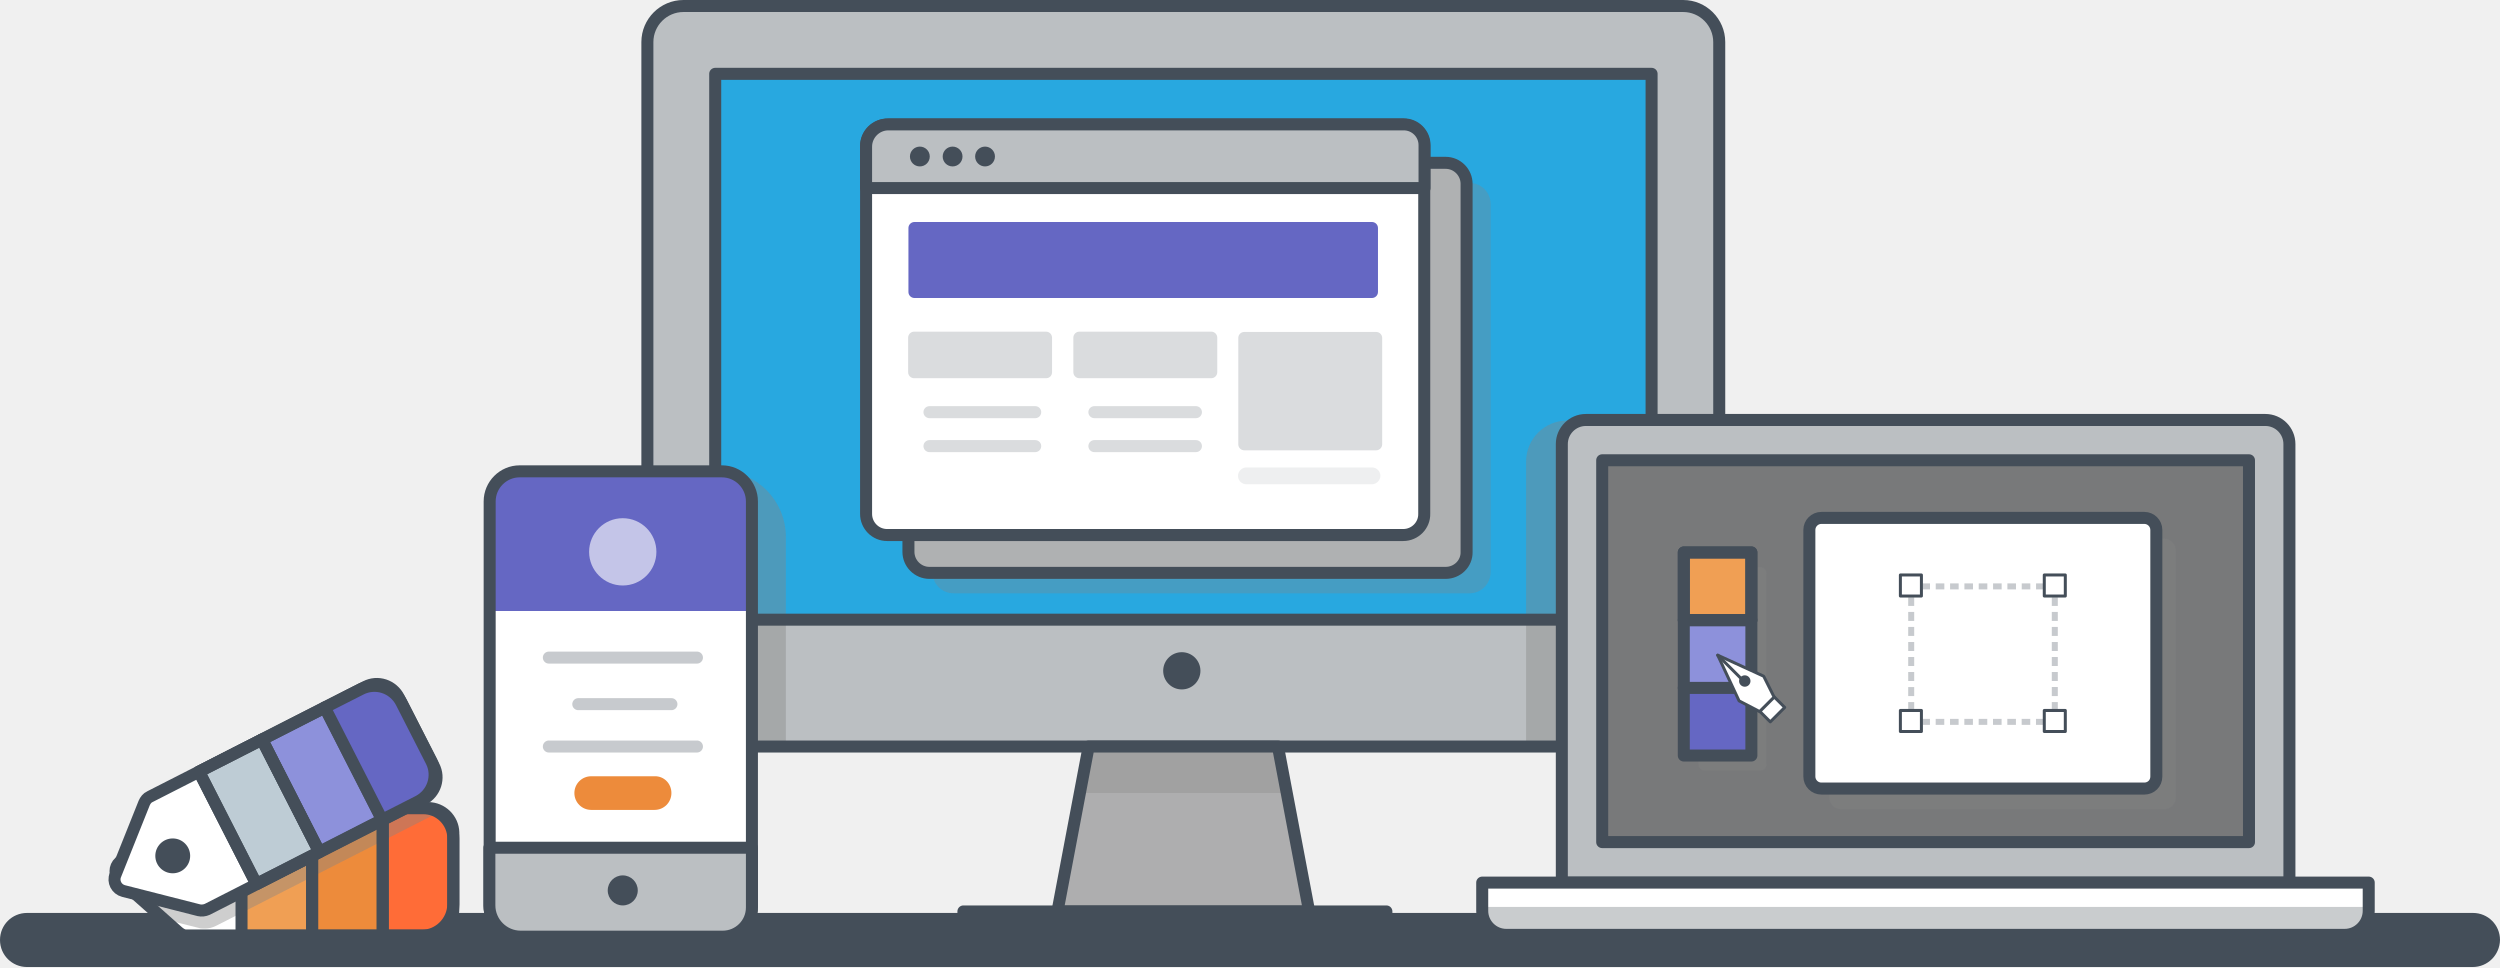
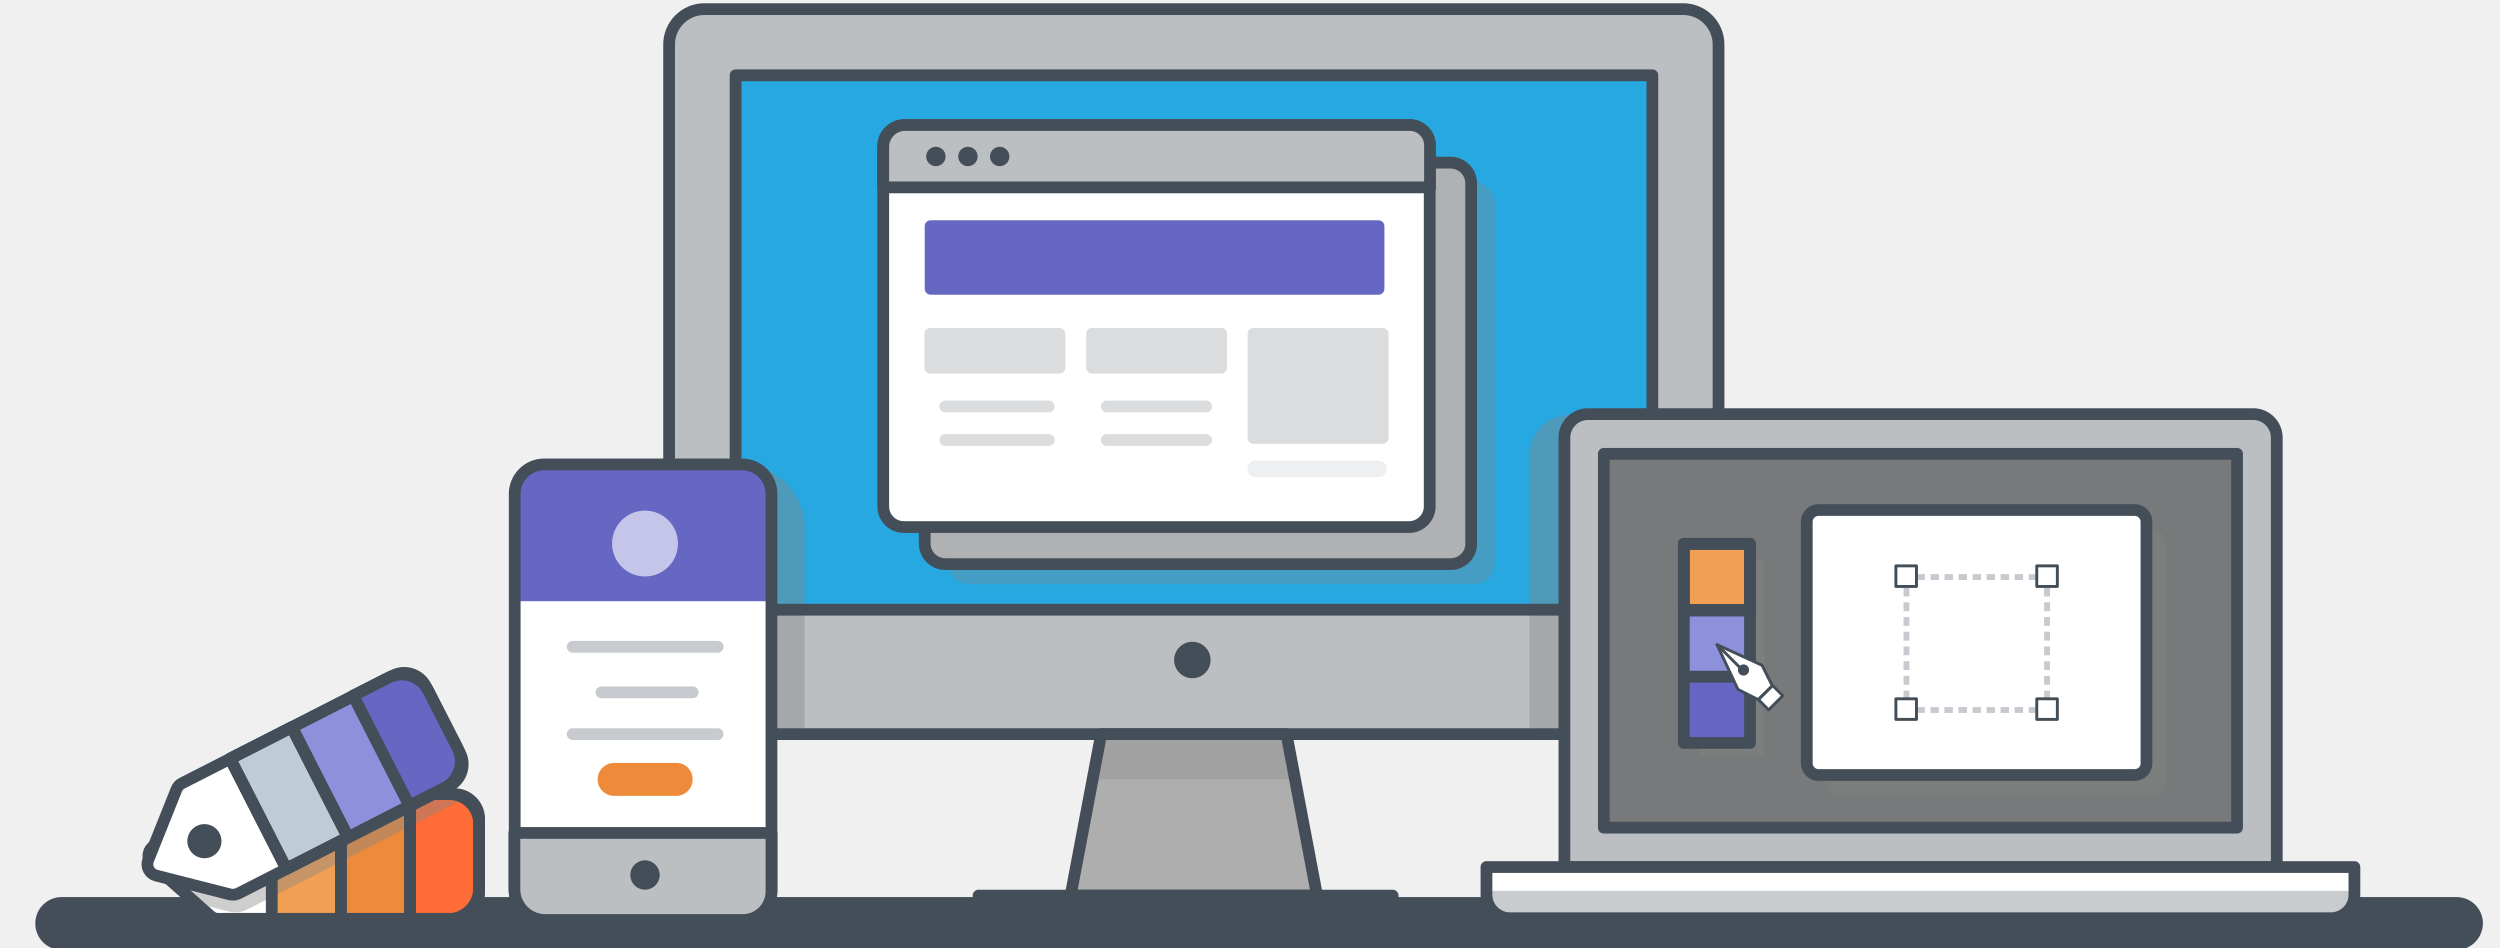
- <svg xmlns="http://www.w3.org/2000/svg" id="uuid-5298180a-b896-4d8e-b51a-ce39d5040d5b" viewBox="0 0 832.2 321.9">
-   <defs>
-     <style>.uuid-0c64a3f0-cc02-4223-9734-7c6dc0af2a8a{stroke-dasharray:0 0 2.86 1.91;}.uuid-0c64a3f0-cc02-4223-9734-7c6dc0af2a8a,.uuid-e89e1d48-c19d-4d78-9aad-c9f06a4ba90b,.uuid-7ff6acec-853a-4e4e-9878-eda67b454932,.uuid-60924209-a1f8-48b0-9fb5-517990565db5,.uuid-36cf0c5a-a401-498e-9562-919ac59bca23,.uuid-688803f9-886e-4385-ba9e-add96bbf9ba6,.uuid-5ac65350-83bb-42b7-b7aa-df0e2de6d9ee,.uuid-a165a644-4f64-4630-bb63-84650aecbaec,.uuid-a547f7ce-e13c-4e94-8025-146665073651,.uuid-a56f6151-33b2-4917-9013-3a1162403819,.uuid-295037f6-5266-486e-bb8b-fa12faffaee8{stroke:#444e59;stroke-linejoin:round;}.uuid-0c64a3f0-cc02-4223-9734-7c6dc0af2a8a,.uuid-e89e1d48-c19d-4d78-9aad-c9f06a4ba90b,.uuid-7ff6acec-853a-4e4e-9878-eda67b454932,.uuid-60924209-a1f8-48b0-9fb5-517990565db5,.uuid-688803f9-886e-4385-ba9e-add96bbf9ba6,.uuid-5ac65350-83bb-42b7-b7aa-df0e2de6d9ee,.uuid-a165a644-4f64-4630-bb63-84650aecbaec,.uuid-a547f7ce-e13c-4e94-8025-146665073651,.uuid-a56f6151-33b2-4917-9013-3a1162403819,.uuid-295037f6-5266-486e-bb8b-fa12faffaee8{fill:none;}.uuid-0c64a3f0-cc02-4223-9734-7c6dc0af2a8a,.uuid-7ff6acec-853a-4e4e-9878-eda67b454932,.uuid-a56f6151-33b2-4917-9013-3a1162403819{stroke-width:2px;}.uuid-e89e1d48-c19d-4d78-9aad-c9f06a4ba90b,.uuid-36cf0c5a-a401-498e-9562-919ac59bca23,.uuid-688803f9-886e-4385-ba9e-add96bbf9ba6,.uuid-5ac65350-83bb-42b7-b7aa-df0e2de6d9ee,.uuid-a165a644-4f64-4630-bb63-84650aecbaec,.uuid-a547f7ce-e13c-4e94-8025-146665073651{stroke-linecap:round;}.uuid-7ff6acec-853a-4e4e-9878-eda67b454932{stroke-dasharray:0 0 3 2;}.uuid-915eb2fc-5401-4a36-a22b-f253a2f3b394{opacity:.09;}.uuid-902a47df-aad2-4954-a3f6-5cf193a59660{fill:#ed8b3b;}.uuid-ffc5a39e-2e8a-4590-91d6-fa1b9f55914d,.uuid-02235f91-4217-482a-846a-f80f785adc3f{fill:#fff;}.uuid-82128440-60b4-457b-acb8-e774f9f66f5c{fill:#f09f54;}.uuid-7989f89c-44a5-4648-8f17-f6aa468c06c6{fill:#ff6c37;}.uuid-fcc6a83a-b794-472f-b13f-334472e442a2{fill:#6567c3;}.uuid-818088cf-55a1-4c69-9700-3eb48616149d{fill:#8d91db;}.uuid-ec01daae-133e-4a29-a89f-726ca0e90272{fill:#aeaeaf;}.uuid-2ffe7488-fa2a-40a3-a46b-0b8ff4a09c7d,.uuid-c3b1f618-4569-40dc-ac31-d975914eadae{fill:#bbbfc2;}.uuid-21e450ec-3872-4ac1-8796-c37b5204b019{fill:#afb1b2;}.uuid-c3b62adf-42b6-4d67-9edd-186690454805,.uuid-92a28b30-c589-4183-ae68-5dc424f00936{fill:#444e59;}.uuid-10234ad0-addd-486d-96ea-c326bf44363d{fill:#28a8e0;}.uuid-09b85e48-3903-4506-b269-895b28fa5dac{opacity:.32;}.uuid-09b85e48-3903-4506-b269-895b28fa5dac,.uuid-92a28b30-c589-4183-ae68-5dc424f00936,.uuid-3c13e96e-a7bf-4e48-91a4-6858bca486b5,.uuid-c3b1f618-4569-40dc-ac31-d975914eadae,.uuid-02235f91-4217-482a-846a-f80f785adc3f,.uuid-645969bd-2518-4f04-b0ca-f00c00e48b3a,.uuid-a165a644-4f64-4630-bb63-84650aecbaec,.uuid-a547f7ce-e13c-4e94-8025-146665073651{isolation:isolate;}.uuid-09b85e48-3903-4506-b269-895b28fa5dac,.uuid-645969bd-2518-4f04-b0ca-f00c00e48b3a{fill:#848484;}.uuid-92a28b30-c589-4183-ae68-5dc424f00936,.uuid-a165a644-4f64-4630-bb63-84650aecbaec,.uuid-975bc187-01ec-415a-91c8-05d28c9ce731{opacity:.2;}.uuid-36cf0c5a-a401-498e-9562-919ac59bca23{fill:#beccd5;}.uuid-36cf0c5a-a401-498e-9562-919ac59bca23,.uuid-688803f9-886e-4385-ba9e-add96bbf9ba6{stroke-width:4px;}.uuid-3c13e96e-a7bf-4e48-91a4-6858bca486b5{fill:#5d5d5d;opacity:.71;}.uuid-c3b1f618-4569-40dc-ac31-d975914eadae{opacity:.8;}.uuid-02235f91-4217-482a-846a-f80f785adc3f{opacity:.62;}.uuid-645969bd-2518-4f04-b0ca-f00c00e48b3a{opacity:.4;}.uuid-5ac65350-83bb-42b7-b7aa-df0e2de6d9ee,.uuid-a165a644-4f64-4630-bb63-84650aecbaec,.uuid-a547f7ce-e13c-4e94-8025-146665073651{stroke-width:4px;}.uuid-e5ab82b3-4a0f-455e-8196-75148b1710df,.uuid-a547f7ce-e13c-4e94-8025-146665073651{opacity:.3;}.uuid-295037f6-5266-486e-bb8b-fa12faffaee8{stroke-width:1px;}</style>
-   </defs>
-   <path class="uuid-c3b62adf-42b6-4d67-9edd-186690454805" d="M823.1,321.9H9c-5,0-9-4-9-9H0c0-5,4-9,9-9H823.2c5,0,9,4,9,9h0c-.1,5-4.1,9-9.1,9Z" />
+ <svg xmlns="http://www.w3.org/2000/svg" version="1.1" id="uuid-5298180a-b896-4d8e-b51a-ce39d5040d5b" x="0px" y="0px" viewBox="0 0 850 322" style="enable-background:new 0 0 850 322;" xml:space="preserve">
+   <style type="text/css">
+ 	.st0{fill:#444E59;}
+ 	.st1{fill:#BBBFC2;}
+ 	.st2{fill:#28A8E0;}
+ 	.st3{opacity:0.4;fill:#848484;enable-background:new    ;}
+ 	.st4{fill:none;stroke:#444E59;stroke-width:4;stroke-linecap:round;stroke-linejoin:round;}
+ 	.st5{opacity:0.32;fill:#848484;enable-background:new    ;}
+ 	.st6{fill:#AFB1B2;}
+ 	.st7{fill:#AEAEAF;}
+ 	.st8{fill:#FFFFFF;}
+ 	.st9{fill:#6567C3;}
+ 	.st10{opacity:0.2;fill:#444E59;enable-background:new    ;}
+ 	
+ 		.st11{opacity:0.2;fill:none;stroke:#444E59;stroke-width:4;stroke-linecap:round;stroke-linejoin:round;enable-background:new    ;}
+ 	.st12{opacity:0.2;}
+ 	.st13{opacity:9.000000e-02;}
+ 	.st14{fill:#F09F54;}
+ 	.st15{fill:#ED8B3B;}
+ 	.st16{fill:#FF6C37;}
+ 	.st17{fill:#8D91DB;}
+ 	.st18{fill:#BECCD5;stroke:#444E59;stroke-width:4;stroke-linecap:round;stroke-linejoin:round;}
+ 	
+ 		.st19{opacity:0.3;fill:none;stroke:#444E59;stroke-width:4;stroke-linecap:round;stroke-linejoin:round;enable-background:new    ;}
+ 	.st20{opacity:0.62;fill:#FFFFFF;enable-background:new    ;}
+ 	.st21{opacity:0.71;fill:#5D5D5D;enable-background:new    ;}
+ 	.st22{opacity:0.8;fill:#BBBFC2;enable-background:new    ;}
+ 	.st23{opacity:0.3;}
+ 	.st24{fill:none;stroke:#444E59;stroke-width:2;stroke-linejoin:round;}
+ 	.st25{fill:none;stroke:#444E59;stroke-width:2;stroke-linejoin:round;stroke-dasharray:0,0,2.86,1.91;}
+ 	.st26{fill:none;stroke:#444E59;stroke-width:2;stroke-linejoin:round;stroke-dasharray:0,0,3,2;}
+ 	.st27{fill:none;stroke:#444E59;stroke-linejoin:round;}
+ 	.st28{fill:none;stroke:#444E59;stroke-linecap:round;stroke-linejoin:round;}
+ </style>
+   <path class="st0" d="M835.1,323H21c-5,0-9-4-9-9l0,0c0-5,4-9,9-9h814.2c5,0,9,4,9,9l0,0C844.1,319,840.1,323,835.1,323L835.1,323z" />
  <g>
-     <rect class="uuid-c3b62adf-42b6-4d67-9edd-186690454805" x="320.7" y="303.4" width="140.8" height="8.4" />
+     <rect x="332.7" y="304.5" class="st0" width="140.8" height="8.4" />
    <g>
-       <path class="uuid-2ffe7488-fa2a-40a3-a46b-0b8ff4a09c7d" d="M559.3,248.5H227.1c-6.6,0-12-5.4-12-12V14c0-6.6,5.4-12,12-12h332.2c6.6,0,12,5.4,12,12V236.4c0,6.7-5.3,12.1-12,12.1Z" />
-       <rect class="uuid-10234ad0-addd-486d-96ea-c326bf44363d" x="237.59" y="24.58" width="312.6" height="181.7" />
-       <path class="uuid-645969bd-2518-4f04-b0ca-f00c00e48b3a" d="M560.1,248.5h-52.1v-94.8c0-7.6,6.1-13.7,13.7-13.7h38.4v108.5h0Z" />
-       <path class="uuid-645969bd-2518-4f04-b0ca-f00c00e48b3a" d="M240.4,156.9h-25.3v74.7c0,9.3,8,16.9,17.4,16.9h29.1v-70c-.1-11.7-9.6-21.6-21.2-21.6Z" />
-       <path class="uuid-5ac65350-83bb-42b7-b7aa-df0e2de6d9ee" d="M560.3,248.5H227.5c-6.6,0-12-5.4-12-12V14c0-6.6,5.4-12,12-12h332.8c6.6,0,12,5.4,12,12V236.4c0,6.7-5.4,12.1-12,12.1Z" />
-       <rect class="uuid-5ac65350-83bb-42b7-b7aa-df0e2de6d9ee" x="238.08" y="24.58" width="311.7" height="181.7" />
+       <path class="st1" d="M571.3,249.6H239.1c-6.6,0-12-5.4-12-12V15.1c0-6.6,5.4-12,12-12h332.2c6.6,0,12,5.4,12,12v222.4    C583.3,244.1,578,249.6,571.3,249.6L571.3,249.6z" />
+       <rect x="249.6" y="25.6" class="st2" width="312.6" height="181.7" />
+       <path class="st3" d="M572.1,249.6H520v-94.8c0-7.6,6.1-13.7,13.7-13.7h38.4V249.6L572.1,249.6z" />
+       <path class="st3" d="M252.4,157.9h-25.3v74.7c0,9.3,8,16.9,17.4,16.9h29.1v-70C273.5,167.8,264,157.9,252.4,157.9L252.4,157.9z" />
+       <path class="st4" d="M572.3,249.6H239.5c-6.6,0-12-5.4-12-12V15.1c0-6.6,5.4-12,12-12h332.8c6.6,0,12,5.4,12,12v222.4    C584.3,244.1,578.9,249.6,572.3,249.6z" />
+       <rect x="250.1" y="25.6" class="st4" width="311.7" height="181.7" />
    </g>
-     <path class="uuid-09b85e48-3903-4506-b269-895b28fa5dac" d="M489.2,197.5h-171.8c-3.9,0-7-3.2-7-7V67.9c0-3.9,3.2-7,7-7h171.8c3.9,0,7,3.2,7,7v122.5c0,3.9-3.1,7.1-7,7.1Z" />
-     <path class="uuid-21e450ec-3872-4ac1-8796-c37b5204b019" d="M481.2,190.7h-171.8c-3.9,0-7-3.2-7-7V61.2c0-3.9,3.2-7,7-7h171.8c3.9,0,7,3.2,7,7v122.5c.1,3.9-3.1,7-7,7Z" />
-     <path class="uuid-5ac65350-83bb-42b7-b7aa-df0e2de6d9ee" d="M481.2,190.7h-171.8c-3.9,0-7-3.2-7-7V61.2c0-3.9,3.2-7,7-7h171.8c3.9,0,7,3.2,7,7v122.5c.1,3.9-3.1,7-7,7Z" />
-     <polygon class="uuid-ec01daae-133e-4a29-a89f-726ca0e90272" points="435.8 303.4 352 303.4 362.4 248.5 425.4 248.5 435.8 303.4" />
-     <polygon class="uuid-09b85e48-3903-4506-b269-895b28fa5dac" points="428.2 264 425.4 248.5 362.4 248.5 359.6 264 428.2 264" />
-     <polygon class="uuid-5ac65350-83bb-42b7-b7aa-df0e2de6d9ee" points="435.8 303.4 352 303.4 362.4 248.5 425.4 248.5 435.8 303.4" />
-     <rect class="uuid-5ac65350-83bb-42b7-b7aa-df0e2de6d9ee" x="320.7" y="303.4" width="140.8" height="8.4" />
-     <circle class="uuid-c3b62adf-42b6-4d67-9edd-186690454805" cx="393.4" cy="223.3" r="6.2" />
-     <path class="uuid-ffc5a39e-2e8a-4590-91d6-fa1b9f55914d" d="M467.1,178.1h-171.8c-3.9,0-7-3.2-7-7V48.5c0-3.9,3.2-7,7-7h171.8c3.9,0,7,3.2,7,7v122.5c.1,3.9-3.1,7.1-7,7.1Z" />
-     <path class="uuid-5ac65350-83bb-42b7-b7aa-df0e2de6d9ee" d="M467.1,178.1h-171.8c-3.9,0-7-3.2-7-7V48.5c0-3.9,3.2-7,7-7h171.8c3.9,0,7,3.2,7,7v122.5c.1,3.9-3.1,7.1-7,7.1Z" />
-     <path class="uuid-2ffe7488-fa2a-40a3-a46b-0b8ff4a09c7d" d="M474.2,62.6h-185.9v-13.8c0-4,3.3-7.4,7.4-7.4h171.6c3.8,0,6.9,3.1,6.9,6.9v14.3Z" />
-     <path class="uuid-5ac65350-83bb-42b7-b7aa-df0e2de6d9ee" d="M474.2,62.6h-185.9v-13.8c0-4,3.3-7.4,7.4-7.4h171.6c3.8,0,6.9,3.1,6.9,6.9v14.3Z" />
+     <path class="st5" d="M501.2,198.6H329.4c-3.9,0-7-3.2-7-7V69c0-3.9,3.2-7,7-7h171.8c3.9,0,7,3.2,7,7v122.5   C508.2,195.3,505.1,198.6,501.2,198.6z" />
+     <path class="st6" d="M493.2,191.8H321.4c-3.9,0-7-3.2-7-7V62.3c0-3.9,3.2-7,7-7h171.8c3.9,0,7,3.2,7,7v122.5   C500.3,188.6,497.1,191.8,493.2,191.8z" />
+     <path class="st4" d="M493.2,191.8H321.4c-3.9,0-7-3.2-7-7V62.3c0-3.9,3.2-7,7-7h171.8c3.9,0,7,3.2,7,7v122.5   C500.3,188.6,497.1,191.8,493.2,191.8z" />
+     <polygon class="st7" points="447.8,304.5 364,304.5 374.4,249.6 437.4,249.6  " />
+     <polygon class="st5" points="440.2,265 437.4,249.6 374.4,249.6 371.6,265  " />
+     <polygon class="st4" points="447.8,304.5 364,304.5 374.4,249.6 437.4,249.6  " />
+     <rect x="332.7" y="304.5" class="st4" width="140.8" height="8.4" />
+     <circle class="st0" cx="405.4" cy="224.4" r="6.2" />
+     <path class="st8" d="M479.1,179.2H307.3c-3.9,0-7-3.2-7-7V49.6c0-3.9,3.2-7,7-7h171.8c3.9,0,7,3.2,7,7v122.5   C486.2,175.9,483,179.2,479.1,179.2L479.1,179.2z" />
+     <path class="st4" d="M479.1,179.2H307.3c-3.9,0-7-3.2-7-7V49.6c0-3.9,3.2-7,7-7h171.8c3.9,0,7,3.2,7,7v122.5   C486.2,175.9,483,179.2,479.1,179.2L479.1,179.2z" />
+     <path class="st1" d="M486.2,63.7H300.3V49.9c0-4,3.3-7.4,7.4-7.4h171.6c3.8,0,6.9,3.1,6.9,6.9V63.7z" />
+     <path class="st4" d="M486.2,63.7H300.3V49.9c0-4,3.3-7.4,7.4-7.4h171.6c3.8,0,6.9,3.1,6.9,6.9V63.7z" />
    <g>
-       <circle class="uuid-c3b62adf-42b6-4d67-9edd-186690454805" cx="306.2" cy="52.1" r="3.3" />
-       <circle class="uuid-c3b62adf-42b6-4d67-9edd-186690454805" cx="317.1" cy="52.1" r="3.3" />
-       <circle class="uuid-c3b62adf-42b6-4d67-9edd-186690454805" cx="327.9" cy="52.1" r="3.3" />
+       <circle class="st0" cx="318.2" cy="53.2" r="3.3" />
+       <circle class="st0" cx="329.1" cy="53.2" r="3.3" />
+       <circle class="st0" cx="339.9" cy="53.2" r="3.3" />
    </g>
-     <path class="uuid-fcc6a83a-b794-472f-b13f-334472e442a2" d="M456.7,99.2h-152.3c-1.1,0-2-.9-2-2v-21.3c0-1.1,.9-2,2-2h152.3c1.1,0,2,.9,2,2v21.3c0,1.1-.9,2-2,2Z" />
+     <path class="st9" d="M468.7,100.2H316.4c-1.1,0-2-0.9-2-2V76.9c0-1.1,0.9-2,2-2h152.3c1.1,0,2,0.9,2,2v21.3   C470.7,99.3,469.8,100.2,468.7,100.2z" />
    <g>
-       <path class="uuid-92a28b30-c589-4183-ae68-5dc424f00936" d="M348.2,125.9h-43.9c-1.1,0-2-.9-2-2v-11.5c0-1.1,.9-2,2-2h43.9c1.1,0,2,.9,2,2v11.5c0,1.1-.8,2-2,2Z" />
-       <line class="uuid-a165a644-4f64-4630-bb63-84650aecbaec" x1="309.4" y1="137.2" x2="344.6" y2="137.2" />
-       <line class="uuid-a165a644-4f64-4630-bb63-84650aecbaec" x1="309.4" y1="148.5" x2="344.6" y2="148.5" />
+       <path class="st10" d="M360.2,127h-43.9c-1.1,0-2-0.9-2-2v-11.5c0-1.1,0.9-2,2-2h43.9c1.1,0,2,0.9,2,2V125    C362.2,126.1,361.4,127,360.2,127z" />
+       <line class="st11" x1="321.4" y1="138.2" x2="356.6" y2="138.2" />
+       <line class="st11" x1="321.4" y1="149.6" x2="356.6" y2="149.6" />
    </g>
    <g>
-       <path class="uuid-92a28b30-c589-4183-ae68-5dc424f00936" d="M403.2,125.9h-43.9c-1.1,0-2-.9-2-2v-11.5c0-1.1,.9-2,2-2h43.9c1.1,0,2,.9,2,2v11.5c0,1.1-.9,2-2,2Z" />
-       <line class="uuid-a165a644-4f64-4630-bb63-84650aecbaec" x1="364.3" y1="137.2" x2="398.1" y2="137.2" />
-       <line class="uuid-a165a644-4f64-4630-bb63-84650aecbaec" x1="364.3" y1="148.5" x2="398.1" y2="148.5" />
+       <path class="st10" d="M415.2,127h-43.9c-1.1,0-2-0.9-2-2v-11.5c0-1.1,0.9-2,2-2h43.9c1.1,0,2,0.9,2,2V125    C417.2,126.1,416.3,127,415.2,127z" />
+       <line class="st11" x1="376.3" y1="138.2" x2="410.1" y2="138.2" />
+       <line class="st11" x1="376.3" y1="149.6" x2="410.1" y2="149.6" />
    </g>
-     <g class="uuid-975bc187-01ec-415a-91c8-05d28c9ce731">
-       <path class="uuid-c3b62adf-42b6-4d67-9edd-186690454805" d="M458.1,149.9h-43.9c-1.1,0-2-.9-2-2v-35.4c0-1.1,.9-2,2-2h43.9c1.1,0,2,.9,2,2v35.4c0,1.1-.9,2-2,2Z" />
+     <g class="st12">
+       <path class="st0" d="M470.1,150.9h-43.9c-1.1,0-2-0.9-2-2v-35.4c0-1.1,0.9-2,2-2h43.9c1.1,0,2,0.9,2,2v35.4    C472.1,150.1,471.2,150.9,470.1,150.9z" />
    </g>
-     <g class="uuid-915eb2fc-5401-4a36-a22b-f253a2f3b394">
-       <path class="uuid-c3b62adf-42b6-4d67-9edd-186690454805" d="M456.7,161.2h-41.8c-1.6,0-2.8-1.3-2.8-2.8s1.3-2.8,2.8-2.8h41.8c1.6,0,2.8,1.3,2.8,2.8s-1.3,2.8-2.8,2.8Z" />
+     <g class="st13">
+       <path class="st0" d="M468.7,162.2h-41.8c-1.6,0-2.8-1.3-2.8-2.8s1.3-2.8,2.8-2.8h41.8c1.6,0,2.8,1.3,2.8,2.8    S470.2,162.2,468.7,162.2z" />
    </g>
  </g>
  <g>
    <g>
-       <path class="uuid-ffc5a39e-2e8a-4590-91d6-fa1b9f55914d" d="M142.5,269H61.9c-1,0-1.9,.3-2.6,1l-19.5,17c-1.8,1.6-1.8,4.4,0,5.9l19.5,17.3c.7,.6,1.6,1.2,2.6,1.2h80.6c4.6,0,8.4-4.2,8.4-8.8v-25.5c-.1-4.4-3.8-8.1-8.4-8.1Zm-82.8,25.9c-2.7,0-5-2.2-5-5s2.2-5,5-5,5,2.2,5,5-2.2,5-5,5Z" />
-       <rect class="uuid-82128440-60b4-457b-acb8-e774f9f66f5c" x="80.4" y="269" width="23.5" height="42.5" />
-       <rect class="uuid-902a47df-aad2-4954-a3f6-5cf193a59660" x="103.9" y="269" width="23.5" height="42.5" />
-       <path class="uuid-7989f89c-44a5-4648-8f17-f6aa468c06c6" d="M140.4,311.5h-13v-42.5h13.4c5.5,0,10.1,4.5,10.1,10.1v22c-.1,5.7-4.8,10.4-10.5,10.4Z" />
-       <path class="uuid-645969bd-2518-4f04-b0ca-f00c00e48b3a" d="M144.7,271.1c-.4-.1-.8-.1-1.2-.1H62.9c-1,0-1.9,.3-2.6,1l-19.5,17c-1.8,1.6-1.8,4.4,0,5.9l12.2,10.7,13.2,3.3c.6,.2,1.3,.2,2,.2,1.3,0,2.5-.3,3.7-.9l71.8-36.6c.3-.1,.7-.3,1-.5Zm-84,25.8c-2.7,0-5-2.2-5-5s2.2-5,5-5,5,2.2,5,5-2.2,5-5,5Z" />
-       <path class="uuid-5ac65350-83bb-42b7-b7aa-df0e2de6d9ee" d="M142.5,269H61.9c-1,0-1.9,.3-2.6,1l-19.5,17c-1.8,1.6-1.8,4.4,0,5.9l19.5,17.3c.7,.6,1.6,1.2,2.6,1.2h80.6c4.6,0,8.4-4.2,8.4-8.8v-25.5c-.1-4.4-3.8-8.1-8.4-8.1Zm-82.8,25.9c-2.7,0-5-2.2-5-5s2.2-5,5-5,5,2.2,5,5-2.2,5-5,5Z" />
-       <rect class="uuid-5ac65350-83bb-42b7-b7aa-df0e2de6d9ee" x="80.4" y="269" width="23.5" height="42.5" />
-       <rect class="uuid-5ac65350-83bb-42b7-b7aa-df0e2de6d9ee" x="103.9" y="269" width="23.5" height="42.5" />
-       <path class="uuid-5ac65350-83bb-42b7-b7aa-df0e2de6d9ee" d="M140.4,311.5h-13v-42.5h13.4c5.5,0,10.1,4.5,10.1,10.1v22c-.1,5.7-4.8,10.4-10.5,10.4Z" />
+       <path class="st8" d="M154.5,270H73.9c-1,0-1.9,0.3-2.6,1l-19.5,17c-1.8,1.6-1.8,4.4,0,5.9l19.5,17.3c0.7,0.6,1.6,1.2,2.6,1.2h80.6    c4.6,0,8.4-4.2,8.4-8.8v-25.5C162.8,273.8,159.1,270,154.5,270z M71.7,296c-2.7,0-5-2.2-5-5s2.2-5,5-5s5,2.2,5,5    S74.5,296,71.7,296z" />
+       <rect x="92.4" y="270" class="st14" width="23.5" height="42.5" />
+       <rect x="115.9" y="270" class="st15" width="23.5" height="42.5" />
+       <path class="st16" d="M152.4,312.5h-13V270h13.4c5.5,0,10.1,4.5,10.1,10.1v22C162.8,307.9,158.1,312.5,152.4,312.5z" />
+       <path class="st3" d="M156.7,272.2c-0.4-0.1-0.8-0.1-1.2-0.1H74.9c-1,0-1.9,0.3-2.6,1l-19.5,17c-1.8,1.6-1.8,4.4,0,5.9L65,306.7    l13.2,3.3c0.6,0.2,1.3,0.2,2,0.2c1.3,0,2.5-0.3,3.7-0.9l71.8-36.6C156,272.5,156.4,272.4,156.7,272.2L156.7,272.2z M72.7,298    c-2.7,0-5-2.2-5-5s2.2-5,5-5s5,2.2,5,5S75.5,298,72.7,298z" />
+       <path class="st4" d="M154.5,270H73.9c-1,0-1.9,0.3-2.6,1l-19.5,17c-1.8,1.6-1.8,4.4,0,5.9l19.5,17.3c0.7,0.6,1.6,1.2,2.6,1.2h80.6    c4.6,0,8.4-4.2,8.4-8.8v-25.5C162.8,273.8,159.1,270,154.5,270z M71.7,296c-2.7,0-5-2.2-5-5s2.2-5,5-5s5,2.2,5,5    S74.5,296,71.7,296z" />
+       <rect x="92.4" y="270" class="st4" width="23.5" height="42.5" />
+       <rect x="115.9" y="270" class="st4" width="23.5" height="42.5" />
+       <path class="st4" d="M152.4,312.5h-13V270h13.4c5.5,0,10.1,4.5,10.1,10.1v22C162.8,307.9,158.1,312.5,152.4,312.5z" />
    </g>
    <g>
-       <path class="uuid-ffc5a39e-2e8a-4590-91d6-fa1b9f55914d" d="M121.7,228.6l-71.8,36.6c-.9,.4-1.5,1.2-1.9,2.1l-9.6,24c-.9,2.2,.4,4.7,2.7,5.3l25.1,6.4c.9,.2,1.9,.1,2.8-.3l71.8-36.6c4.1-2.1,5.7-7.1,3.6-11.1l-11.6-22.7c-2.1-4.2-7.1-5.8-11.1-3.7Z" />
-       <rect class="uuid-818088cf-55a1-4c69-9700-3eb48616149d" x="95.5" y="238.5" width="23.5" height="42" transform="translate(-106.22 77.09) rotate(-27.03)" />
-       <path class="uuid-5ac65350-83bb-42b7-b7aa-df0e2de6d9ee" d="M121.7,228.6l-71.8,36.6c-.9,.4-1.5,1.2-1.9,2.1l-9.6,24c-.9,2.2,.4,4.7,2.7,5.3l25.1,6.4c.9,.2,1.9,.1,2.8-.3l71.8-36.6c4.1-2.1,5.7-7.1,3.6-11.1l-11.6-22.7c-2.1-4.2-7.1-5.8-11.1-3.7Z" />
-       <circle class="uuid-c3b62adf-42b6-4d67-9edd-186690454805" cx="57.5" cy="284.9" r="5.8" />
-       <rect class="uuid-36cf0c5a-a401-498e-9562-919ac59bca23" x="74.52" y="249.23" width="23.5" height="42" transform="translate(-113.39 68.73) rotate(-27.03)" />
-       <rect class="uuid-688803f9-886e-4385-ba9e-add96bbf9ba6" x="74.52" y="249.23" width="23.5" height="42" transform="translate(-113.39 68.73) rotate(-27.03)" />
-       <rect class="uuid-688803f9-886e-4385-ba9e-add96bbf9ba6" x="95.5" y="238.5" width="23.5" height="42" transform="translate(-106.22 77.09) rotate(-27.03)" />
-       <path class="uuid-fcc6a83a-b794-472f-b13f-334472e442a2" d="M139.2,266.8l-12,6.1-19.1-37.4,12-6.1c4.9-2.5,10.9-.6,13.5,4.4l10,19.6c2.5,4.9,.5,10.9-4.4,13.4Z" />
-       <path class="uuid-5ac65350-83bb-42b7-b7aa-df0e2de6d9ee" d="M139.2,266.8l-12,6.1-19.1-37.4,12-6.1c4.9-2.5,10.9-.6,13.5,4.4l10,19.6c2.5,4.9,.5,10.9-4.4,13.4Z" />
+       <path class="st8" d="M133.7,229.7l-71.8,36.6c-0.9,0.4-1.5,1.2-1.9,2.1l-9.6,24c-0.9,2.2,0.4,4.7,2.7,5.3l25.1,6.4    c0.9,0.2,1.9,0.1,2.8-0.3l71.8-36.6c4.1-2.1,5.7-7.1,3.6-11.1l-11.6-22.7C142.7,229.2,137.7,227.6,133.7,229.7z" />
+       <rect x="107.5" y="239.6" transform="matrix(0.8908 -0.4545 0.4545 0.8908 -105.3851 82.6531)" class="st17" width="23.5" height="42" />
+       <path class="st4" d="M133.7,229.7l-71.8,36.6c-0.9,0.4-1.5,1.2-1.9,2.1l-9.6,24c-0.9,2.2,0.4,4.7,2.7,5.3l25.1,6.4    c0.9,0.2,1.9,0.1,2.8-0.3l71.8-36.6c4.1-2.1,5.7-7.1,3.6-11.1l-11.6-22.7C142.7,229.2,137.7,227.6,133.7,229.7z" />
+       <circle class="st0" cx="69.5" cy="286" r="5.8" />
+       <rect x="86.5" y="250.3" transform="matrix(0.8908 -0.4545 0.4545 0.8908 -112.5544 74.29)" class="st18" width="23.5" height="42" />
+       <rect x="86.5" y="250.3" transform="matrix(0.8908 -0.4545 0.4545 0.8908 -112.5544 74.29)" class="st4" width="23.5" height="42" />
+       <rect x="107.5" y="239.6" transform="matrix(0.8908 -0.4545 0.4545 0.8908 -105.3851 82.6531)" class="st4" width="23.5" height="42" />
+       <path class="st9" d="M151.2,267.8l-12,6.1l-19.1-37.4l12-6.1c4.9-2.5,10.9-0.6,13.5,4.4l10,19.6    C158.1,259.3,156.1,265.3,151.2,267.8L151.2,267.8z" />
+       <path class="st4" d="M151.2,267.8l-12,6.1l-19.1-37.4l12-6.1c4.9-2.5,10.9-0.6,13.5,4.4l10,19.6    C158.1,259.3,156.1,265.3,151.2,267.8L151.2,267.8z" />
    </g>
  </g>
  <g>
-     <path class="uuid-ffc5a39e-2e8a-4590-91d6-fa1b9f55914d" d="M240.3,311.8h-67.3c-5.5,0-10-4.5-10-10V166.9c0-5.5,4.5-10,10-10h67.3c5.5,0,10,4.5,10,10v134.9c0,5.6-4.5,10-10,10Z" />
-     <path class="uuid-fcc6a83a-b794-472f-b13f-334472e442a2" d="M251.7,203.4h-88.7v-36.7c0-5.4,4.4-9.8,9.8-9.8h68.5c5.7,0,10.3,4.7,10.3,10.3v36.2h.1Z" />
-     <path class="uuid-5ac65350-83bb-42b7-b7aa-df0e2de6d9ee" d="M240.3,311.8h-67.3c-5.5,0-10-4.5-10-10V166.9c0-5.5,4.5-10,10-10h67.3c5.5,0,10,4.5,10,10v134.9c0,5.6-4.5,10-10,10Z" />
-     <path class="uuid-2ffe7488-fa2a-40a3-a46b-0b8ff4a09c7d" d="M240.4,311.8h-67.1c-5.7,0-10.4-4.7-10.4-10.4v-19.2h87.4v19.7c0,5.5-4.5,9.9-9.9,9.9Z" />
-     <path class="uuid-5ac65350-83bb-42b7-b7aa-df0e2de6d9ee" d="M240.6,311.8h-67.3c-5.7,0-10.4-4.7-10.4-10.4v-19.2h87.4v19.9c0,5.4-4.4,9.7-9.7,9.7Z" />
-     <circle class="uuid-c3b62adf-42b6-4d67-9edd-186690454805" cx="207.3" cy="296.4" r="5" />
-     <line class="uuid-a547f7ce-e13c-4e94-8025-146665073651" x1="182.7" y1="218.9" x2="232" y2="218.9" />
-     <line class="uuid-a547f7ce-e13c-4e94-8025-146665073651" x1="192.5" y1="234.4" x2="223.5" y2="234.4" />
-     <line class="uuid-a547f7ce-e13c-4e94-8025-146665073651" x1="182.7" y1="248.5" x2="232" y2="248.5" />
-     <circle class="uuid-02235f91-4217-482a-846a-f80f785adc3f" cx="207.3" cy="183.7" r="11.2" />
-     <path class="uuid-902a47df-aad2-4954-a3f6-5cf193a59660" d="M223.5,264c0,3.1-2.5,5.6-5.6,5.6h-21.1c-3.1,0-5.6-2.5-5.6-5.6h0c0-3.1,2.5-5.6,5.6-5.6h21.1c3.1-.1,5.6,2.4,5.6,5.6h0Z" />
+     <path class="st8" d="M252.3,312.8H185c-5.5,0-10-4.5-10-10V167.9c0-5.5,4.5-10,10-10h67.3c5.5,0,10,4.5,10,10v134.9   C262.3,308.5,257.8,312.8,252.3,312.8z" />
+     <path class="st9" d="M263.7,204.4H175v-36.7c0-5.4,4.4-9.8,9.8-9.8h68.5c5.7,0,10.3,4.7,10.3,10.3v36.2H263.7L263.7,204.4z" />
+     <path class="st4" d="M252.3,312.8H185c-5.5,0-10-4.5-10-10V167.9c0-5.5,4.5-10,10-10h67.3c5.5,0,10,4.5,10,10v134.9   C262.3,308.5,257.8,312.8,252.3,312.8z" />
+     <path class="st1" d="M252.4,312.8h-67.1c-5.7,0-10.4-4.7-10.4-10.4v-19.2h87.4V303C262.3,308.5,257.8,312.8,252.4,312.8z" />
+     <path class="st4" d="M252.6,312.8h-67.3c-5.7,0-10.4-4.7-10.4-10.4v-19.2h87.4v19.9C262.3,308.5,257.9,312.8,252.6,312.8   L252.6,312.8z" />
+     <circle class="st0" cx="219.3" cy="297.5" r="5" />
+     <line class="st19" x1="194.7" y1="219.9" x2="244" y2="219.9" />
+     <line class="st19" x1="204.5" y1="235.4" x2="235.5" y2="235.4" />
+     <line class="st19" x1="194.7" y1="249.6" x2="244" y2="249.6" />
+     <circle class="st20" cx="219.3" cy="184.8" r="11.2" />
+     <path class="st15" d="M235.5,265c0,3.1-2.5,5.6-5.6,5.6h-21.1c-3.1,0-5.6-2.5-5.6-5.6l0,0c0-3.1,2.5-5.6,5.6-5.6h21.1   C233,259.3,235.5,261.8,235.5,265L235.5,265z" />
  </g>
  <g>
-     <path class="uuid-2ffe7488-fa2a-40a3-a46b-0b8ff4a09c7d" d="M761.5,293.5h-242.3V147.9c0-4.3,3.5-7.8,7.8-7.8h226.8c4.2,0,7.6,3.4,7.6,7.6v145.8h.1Z" />
-     <path class="uuid-5ac65350-83bb-42b7-b7aa-df0e2de6d9ee" d="M762.1,293.8h-242.2V147.8c0-4.4,3.6-8,8-8h226.2c4.4,0,8,3.6,8,8v146Z" />
-     <rect class="uuid-3c13e96e-a7bf-4e48-91a4-6858bca486b5" x="533.33" y="152.73" width="215.5" height="128.2" />
-     <path class="uuid-09b85e48-3903-4506-b269-895b28fa5dac" d="M586,256.5h-18.6c-1.1,0-2-.9-2-2v-63.7c0-1.1,.9-2,2-2h18.6c1.1,0,2,.9,2,2v63.8c0,1-.9,1.9-2,1.9Z" />
-     <path class="uuid-09b85e48-3903-4506-b269-895b28fa5dac" d="M720.3,269.4h-107.4c-2.2,0-4-1.8-4-4v-82.1c0-2.2,1.8-4,4-4h107.4c2.2,0,4,1.8,4,4v82.1c0,2.2-1.7,4-4,4Z" />
-     <rect class="uuid-5ac65350-83bb-42b7-b7aa-df0e2de6d9ee" x="533.34" y="153.22" width="215.3" height="127.1" />
-     <path class="uuid-ffc5a39e-2e8a-4590-91d6-fa1b9f55914d" d="M788.5,293.8H493.4v9.4c0,4.4,3.6,8,8,8h279.1c4.4,0,8-3.6,8-8v-9.4h0Z" />
-     <path class="uuid-c3b1f618-4569-40dc-ac31-d975914eadae" d="M504.7,311.8h272.6c5.5,0,10-4.2,11-9.9H493.6c1,5.7,5.6,9.9,11.1,9.9Z" />
-     <path class="uuid-5ac65350-83bb-42b7-b7aa-df0e2de6d9ee" d="M788.5,293.8H493.4v9.4c0,4.4,3.6,8,8,8h279.1c4.4,0,8-3.6,8-8v-9.4h0Z" />
-     <rect class="uuid-82128440-60b4-457b-acb8-e774f9f66f5c" x="560.1" y="183.7" width="22.5" height="22.5" />
-     <rect class="uuid-5ac65350-83bb-42b7-b7aa-df0e2de6d9ee" x="560.5" y="183.9" width="22.5" height="22.5" />
-     <rect class="uuid-5ac65350-83bb-42b7-b7aa-df0e2de6d9ee" x="560.5" y="183.9" width="22.5" height="22.5" />
-     <rect class="uuid-818088cf-55a1-4c69-9700-3eb48616149d" x="560.1" y="206.2" width="22.5" height="22.5" />
-     <rect class="uuid-5ac65350-83bb-42b7-b7aa-df0e2de6d9ee" x="560.5" y="206.5" width="22.5" height="22.5" />
-     <rect class="uuid-fcc6a83a-b794-472f-b13f-334472e442a2" x="560.1" y="228.7" width="22.5" height="22.5" />
-     <rect class="uuid-5ac65350-83bb-42b7-b7aa-df0e2de6d9ee" x="560.5" y="229" width="22.5" height="22.5" />
-     <path class="uuid-ffc5a39e-2e8a-4590-91d6-fa1b9f55914d" d="M713.8,262.5h-107.5c-2.2,0-4-1.8-4-4v-82.1c0-2.2,1.8-4,4-4h107.5c2.2,0,4,1.8,4,4v82.1c0,2.3-1.8,4-4,4Z" />
-     <path class="uuid-5ac65350-83bb-42b7-b7aa-df0e2de6d9ee" d="M713.8,262.5h-107.5c-2.2,0-4-1.8-4-4v-82.1c0-2.2,1.8-4,4-4h107.5c2.2,0,4,1.8,4,4v82.1c0,2.3-1.8,4-4,4Z" />
-     <g class="uuid-e5ab82b3-4a0f-455e-8196-75148b1710df">
+     <path class="st1" d="M773.5,294.5H531.2V148.9c0-4.3,3.5-7.8,7.8-7.8h226.8c4.2,0,7.6,3.4,7.6,7.6v145.8H773.5L773.5,294.5z" />
+     <path class="st4" d="M774.1,294.8H531.9v-146c0-4.4,3.6-8,8-8h226.2c4.4,0,8,3.6,8,8V294.8z" />
+     <rect x="545.3" y="153.8" class="st21" width="215.5" height="128.2" />
+     <path class="st5" d="M598,257.5h-18.6c-1.1,0-2-0.9-2-2v-63.7c0-1.1,0.9-2,2-2H598c1.1,0,2,0.9,2,2v63.8   C600,256.7,599.1,257.5,598,257.5z" />
+     <path class="st5" d="M732.3,270.5H624.9c-2.2,0-4-1.8-4-4v-82.1c0-2.2,1.8-4,4-4h107.4c2.2,0,4,1.8,4,4v82.1   C736.3,268.7,734.6,270.5,732.3,270.5z" />
+     <rect x="545.3" y="154.3" class="st4" width="215.3" height="127.1" />
+     <path class="st8" d="M800.5,294.8H505.4v9.4c0,4.4,3.6,8,8,8h279.1c4.4,0,8-3.6,8-8V294.8L800.5,294.8z" />
+     <path class="st22" d="M516.7,312.8h272.6c5.5,0,10-4.2,11-9.9H505.6C506.6,308.7,511.2,312.8,516.7,312.8z" />
+     <path class="st4" d="M800.5,294.8H505.4v9.4c0,4.4,3.6,8,8,8h279.1c4.4,0,8-3.6,8-8V294.8L800.5,294.8z" />
+     <rect x="572.1" y="184.8" class="st14" width="22.5" height="22.5" />
+     <rect x="572.5" y="184.9" class="st4" width="22.5" height="22.5" />
+     <rect x="572.5" y="184.9" class="st4" width="22.5" height="22.5" />
+     <rect x="572.1" y="207.2" class="st17" width="22.5" height="22.5" />
+     <rect x="572.5" y="207.6" class="st4" width="22.5" height="22.5" />
+     <rect x="572.1" y="229.8" class="st9" width="22.5" height="22.5" />
+     <rect x="572.5" y="230.1" class="st4" width="22.5" height="22.5" />
+     <path class="st8" d="M725.8,263.5H618.3c-2.2,0-4-1.8-4-4v-82.1c0-2.2,1.8-4,4-4h107.5c2.2,0,4,1.8,4,4v82.1   C729.8,261.8,728,263.5,725.8,263.5z" />
+     <path class="st4" d="M725.8,263.5H618.3c-2.2,0-4-1.8-4-4v-82.1c0-2.2,1.8-4,4-4h107.5c2.2,0,4,1.8,4,4v82.1   C729.8,261.8,728,263.5,725.8,263.5z" />
+     <g class="st23">
      <g>
-         <polyline class="uuid-a56f6151-33b2-4917-9013-3a1162403819" points="684 238.8 684 240.3 682.5 240.3" />
-         <line class="uuid-0c64a3f0-cc02-4223-9734-7c6dc0af2a8a" x1="680.6" y1="240.3" x2="638.7" y2="240.3" />
-         <polyline class="uuid-a56f6151-33b2-4917-9013-3a1162403819" points="637.7 240.3 636.2 240.3 636.2 238.8" />
-         <line class="uuid-7ff6acec-853a-4e4e-9878-eda67b454932" x1="636.2" y1="236.7" x2="636.2" y2="197.7" />
-         <polyline class="uuid-a56f6151-33b2-4917-9013-3a1162403819" points="636.2 196.7 636.2 195.2 637.7 195.2" />
-         <line class="uuid-0c64a3f0-cc02-4223-9734-7c6dc0af2a8a" x1="639.6" y1="195.2" x2="681.5" y2="195.2" />
-         <polyline class="uuid-a56f6151-33b2-4917-9013-3a1162403819" points="682.5 195.2 684 195.2 684 196.7" />
-         <line class="uuid-7ff6acec-853a-4e4e-9878-eda67b454932" x1="684" y1="198.7" x2="684" y2="237.8" />
+         <polyline class="st24" points="696,239.9 696,241.4 694.5,241.4    " />
+         <line class="st25" x1="692.6" y1="241.4" x2="650.7" y2="241.4" />
+         <polyline class="st24" points="649.7,241.4 648.2,241.4 648.2,239.9    " />
+         <line class="st26" x1="648.2" y1="237.8" x2="648.2" y2="198.8" />
+         <polyline class="st24" points="648.2,197.8 648.2,196.2 649.7,196.2    " />
+         <line class="st25" x1="651.6" y1="196.2" x2="693.5" y2="196.2" />
+         <polyline class="st24" points="694.5,196.2 696,196.2 696,197.8    " />
+         <line class="st26" x1="696" y1="199.8" x2="696" y2="238.9" />
      </g>
    </g>
    <g>
-       <rect class="uuid-ffc5a39e-2e8a-4590-91d6-fa1b9f55914d" x="632.9" y="191.7" width="7.1" height="7.1" />
-       <rect class="uuid-60924209-a1f8-48b0-9fb5-517990565db5" x="632.6" y="191.4" width="7" height="7" />
+       <rect x="644.9" y="192.8" class="st8" width="7.1" height="7.1" />
+       <rect x="644.6" y="192.4" class="st27" width="7" height="7" />
    </g>
    <g>
-       <rect class="uuid-ffc5a39e-2e8a-4590-91d6-fa1b9f55914d" x="632.9" y="236.7" width="7.1" height="7.1" />
-       <rect class="uuid-60924209-a1f8-48b0-9fb5-517990565db5" x="632.6" y="236.5" width="7" height="7" />
+       <rect x="644.9" y="237.8" class="st8" width="7.1" height="7.1" />
+       <rect x="644.6" y="237.6" class="st27" width="7" height="7" />
    </g>
    <g>
-       <rect class="uuid-ffc5a39e-2e8a-4590-91d6-fa1b9f55914d" x="680.5" y="191.7" width="7.1" height="7.1" />
-       <rect class="uuid-60924209-a1f8-48b0-9fb5-517990565db5" x="680.5" y="191.4" width="7" height="7" />
+       <rect x="692.5" y="192.8" class="st8" width="7.1" height="7.1" />
+       <rect x="692.5" y="192.4" class="st27" width="7" height="7" />
    </g>
    <g>
-       <rect class="uuid-ffc5a39e-2e8a-4590-91d6-fa1b9f55914d" x="680.5" y="236.7" width="7.1" height="7.1" />
-       <rect class="uuid-60924209-a1f8-48b0-9fb5-517990565db5" x="680.5" y="236.5" width="7" height="7" />
+       <rect x="692.5" y="237.8" class="st8" width="7.1" height="7.1" />
+       <rect x="692.5" y="237.6" class="st27" width="7" height="7" />
    </g>
    <g>
      <g>
-         <polygon class="uuid-ffc5a39e-2e8a-4590-91d6-fa1b9f55914d" points="571.8 218.1 578.9 233.3 585.8 236.9 590.6 232.1 587.1 225.1 571.8 218.1" />
-         <polygon class="uuid-60924209-a1f8-48b0-9fb5-517990565db5" points="571.8 218.1 578.9 233.3 585.8 236.9 590.6 232.1 587.1 225.1 571.8 218.1" />
-         <circle class="uuid-c3b62adf-42b6-4d67-9edd-186690454805" cx="580.8" cy="226.7" r="1.9" />
-         <line class="uuid-e89e1d48-c19d-4d78-9aad-c9f06a4ba90b" x1="571.8" y1="218.1" x2="579.7" y2="226" />
+         <polygon class="st8" points="583.8,219.2 590.9,234.4 597.8,237.9 602.6,233.2 599.1,226.2    " />
+         <polygon class="st27" points="583.8,219.2 590.9,234.4 597.8,237.9 602.6,233.2 599.1,226.2    " />
+         <circle class="st0" cx="592.8" cy="227.8" r="1.9" />
+         <line class="st28" x1="583.8" y1="219.2" x2="591.7" y2="227.1" />
      </g>
-       <rect class="uuid-ffc5a39e-2e8a-4590-91d6-fa1b9f55914d" x="586.56" y="233.71" width="6.8" height="4.9" transform="translate(5.81 486.33) rotate(-45)" />
-       <rect class="uuid-295037f6-5266-486e-bb8b-fa12faffaee8" x="586.56" y="233.71" width="6.8" height="4.9" transform="translate(5.81 486.33) rotate(-45)" />
+       <rect x="598.6" y="234.8" transform="matrix(0.7071 -0.7071 0.7071 0.7071 8.5818 495.1295)" class="st8" width="6.8" height="4.9" />
+       <rect x="598.6" y="234.8" transform="matrix(0.7071 -0.7071 0.7071 0.7071 8.5818 495.1295)" class="st27" width="6.8" height="4.9" />
    </g>
  </g>
</svg>
